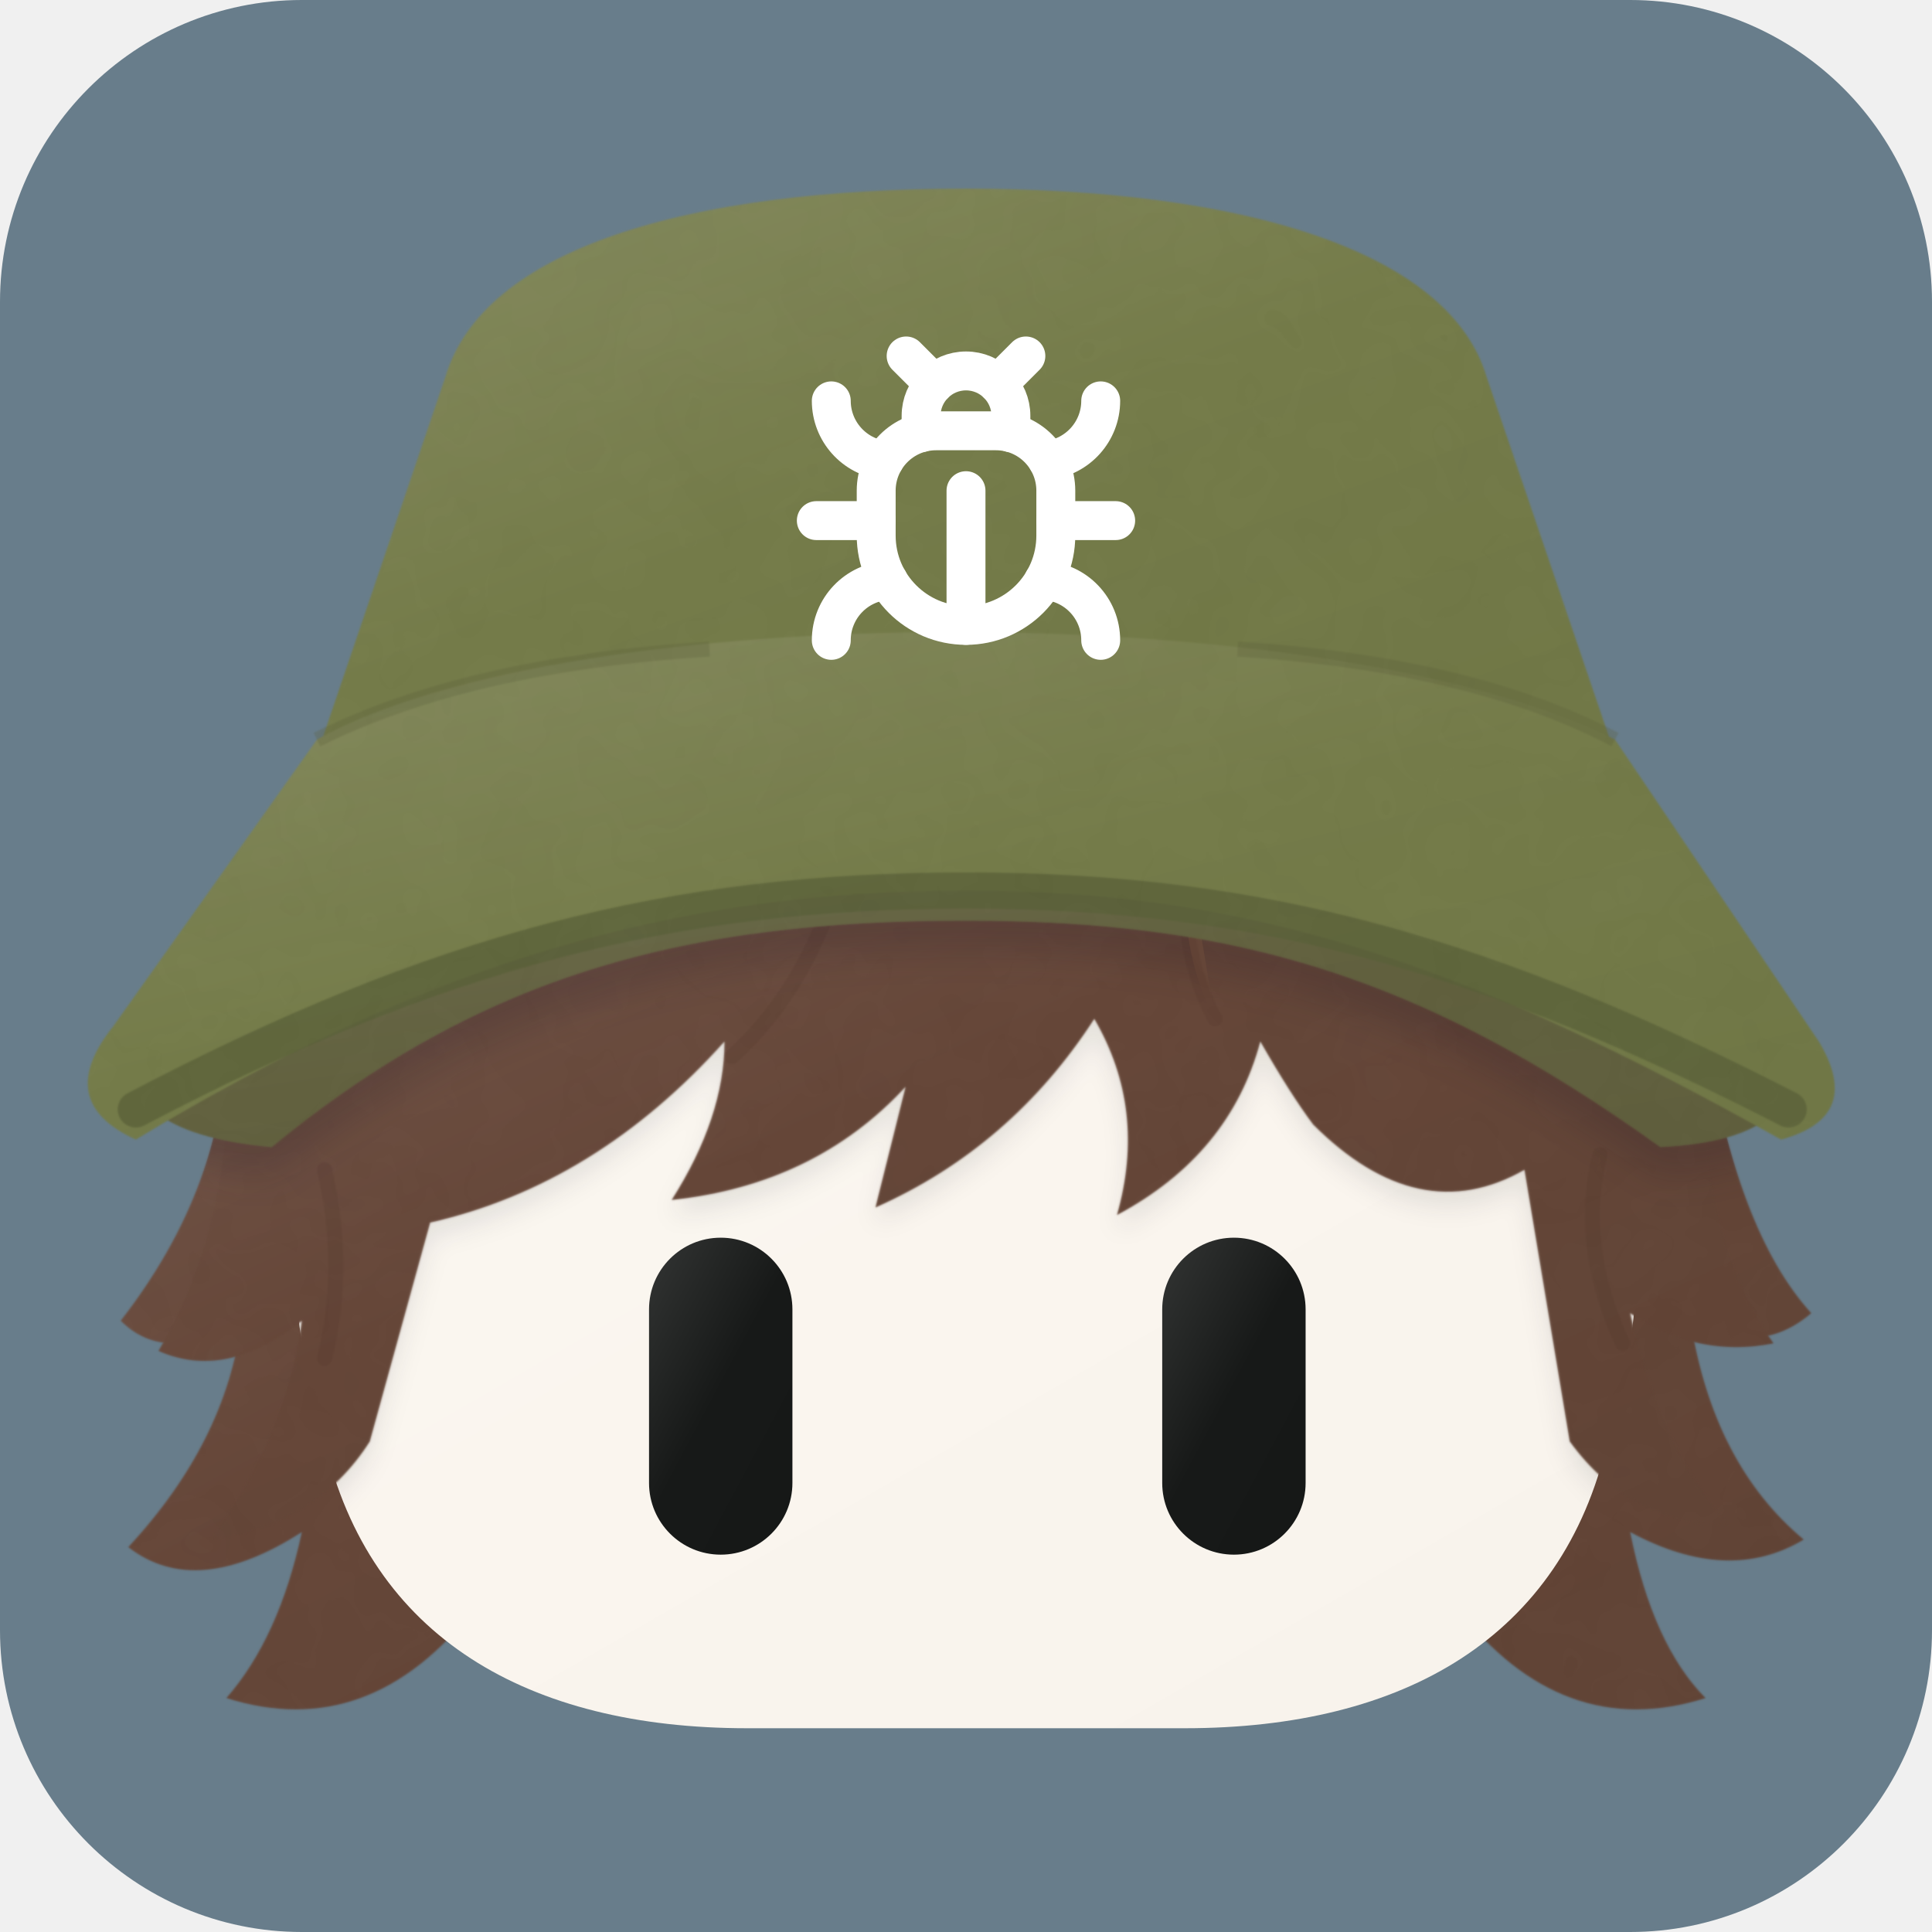
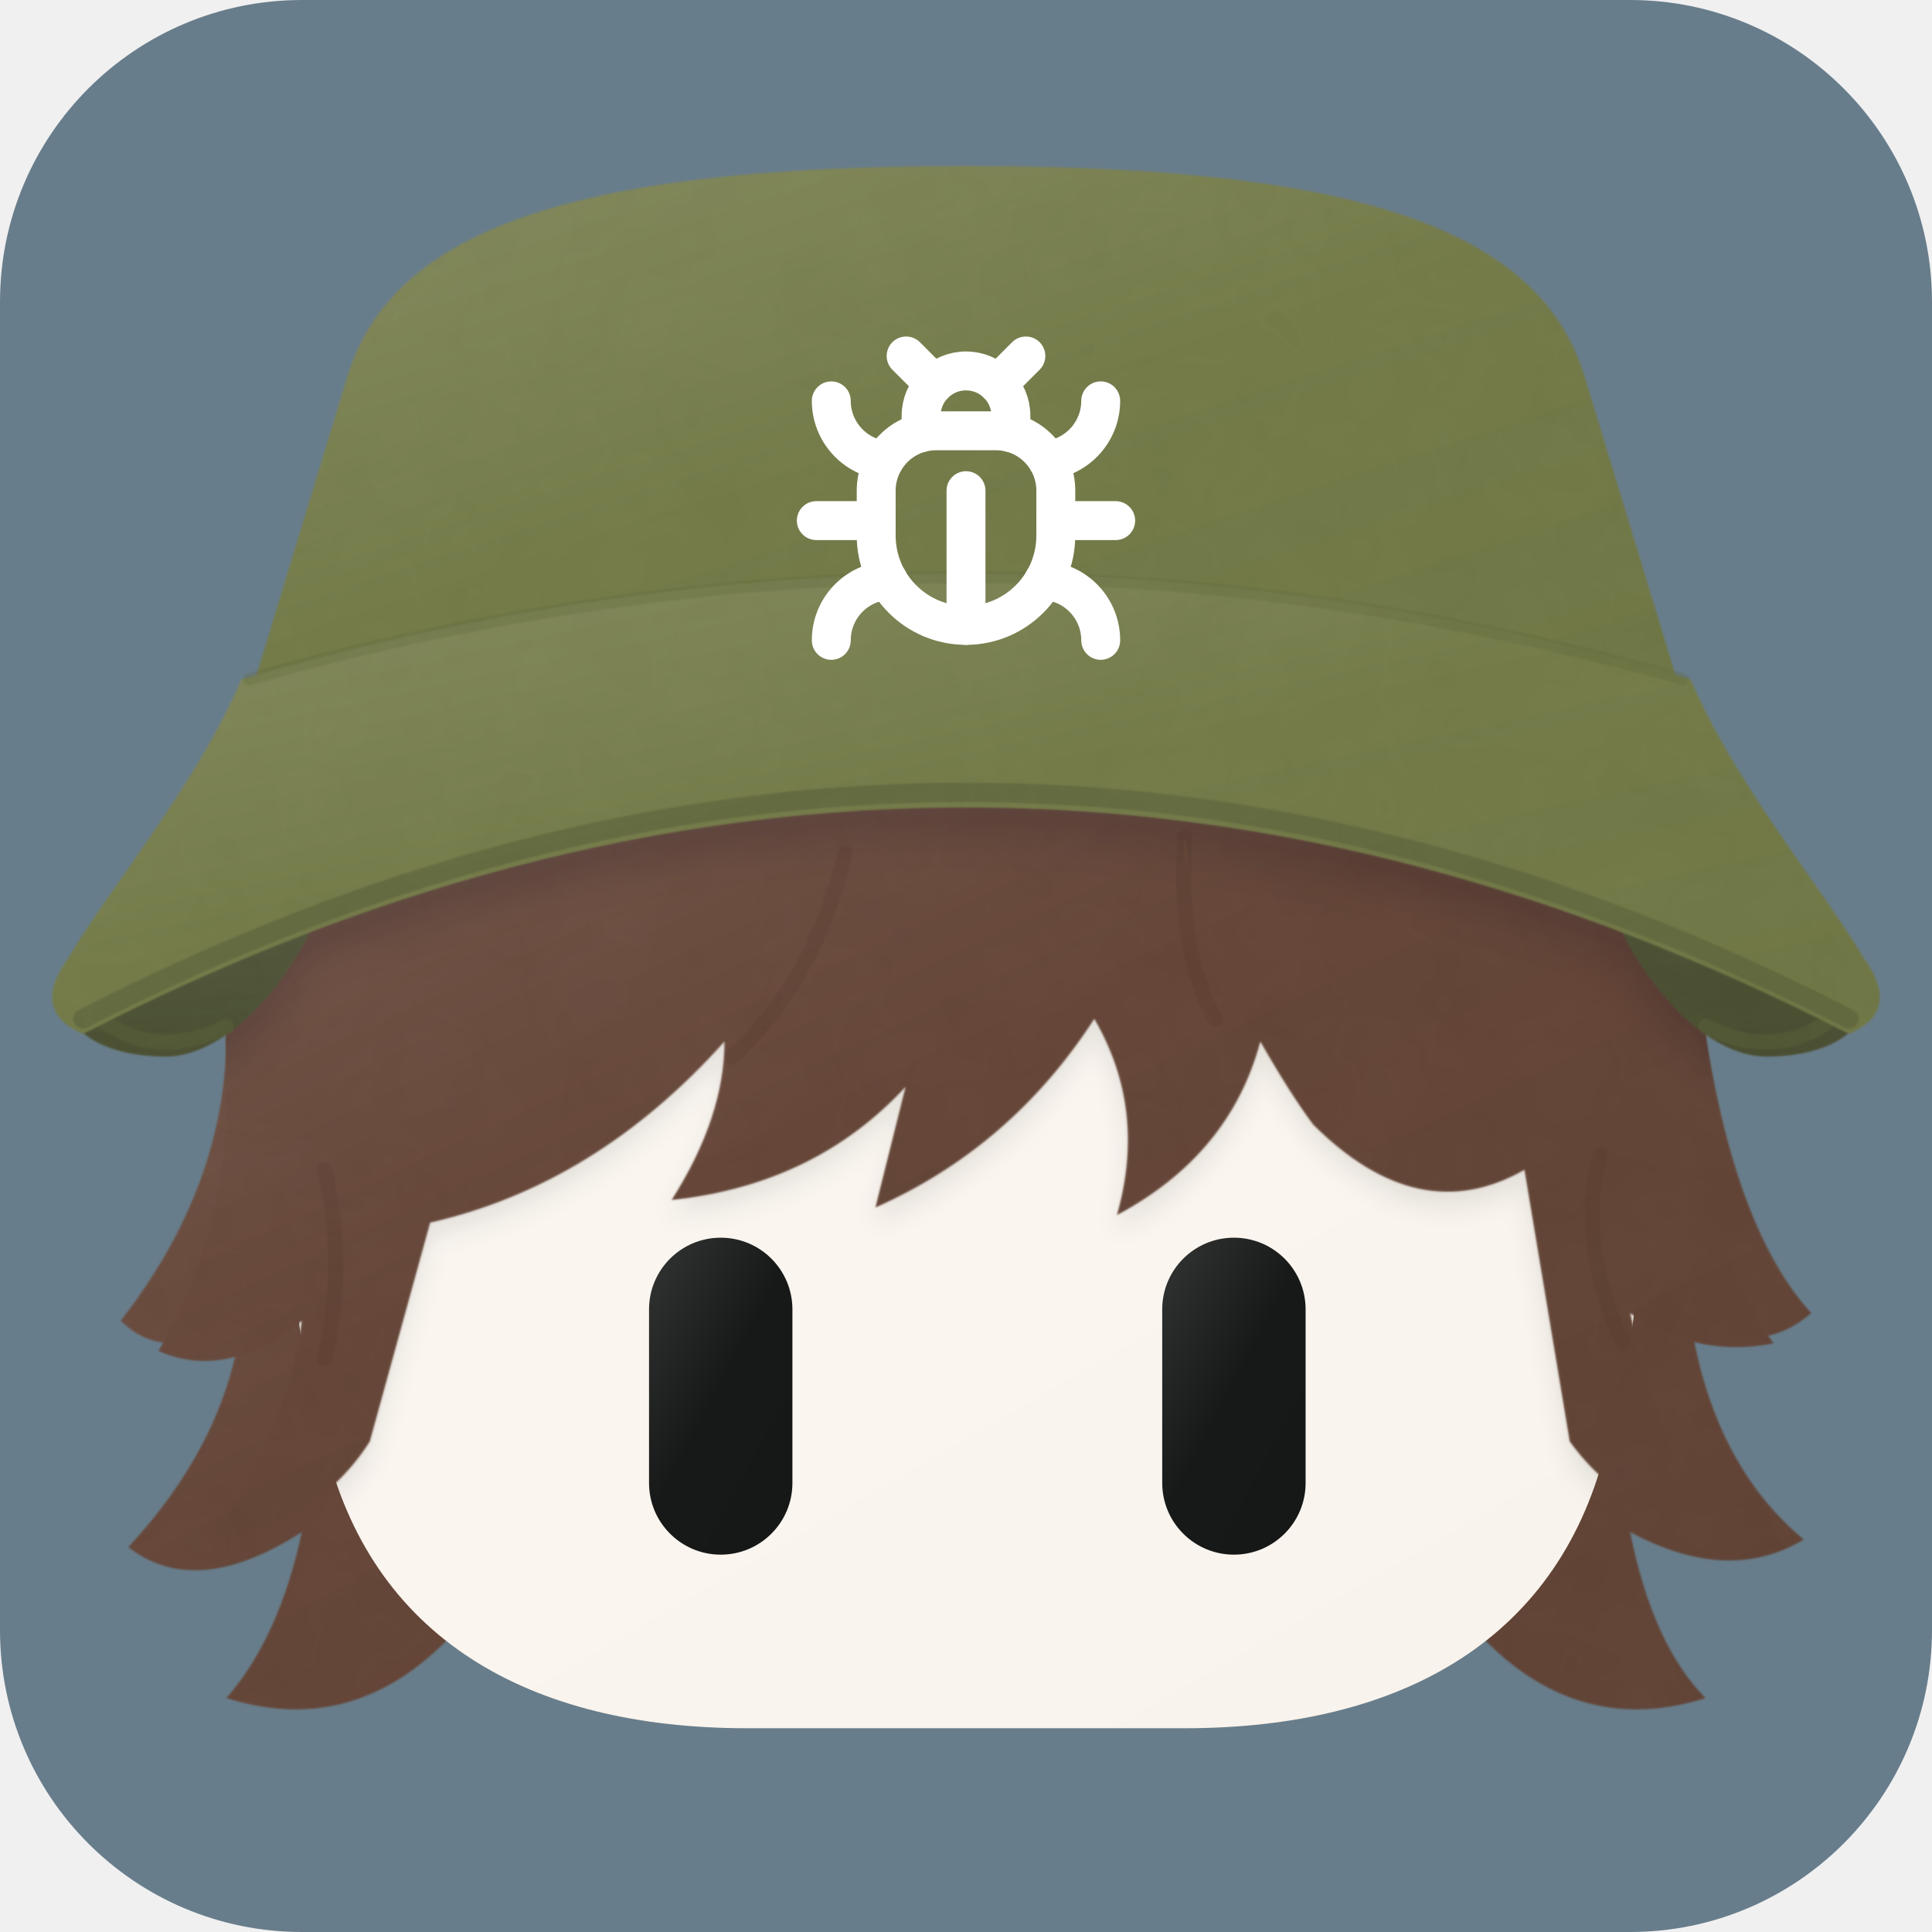
<svg xmlns="http://www.w3.org/2000/svg" viewBox="0 0 256 256" width="256" height="256" role="img">
  <defs>
    <clipPath id="avatar-contact-receiver-fringe-hair-wolf-cut-face-round" clipPathUnits="userSpaceOnUse">
      <path d="M48 124C38 140 36 169 43 191C49 217 70 229 99 229H157C186 229 207 217 213 191C220 169 218 140 208 124C185 105 71 105 48 124Z" fill="#000000" />
    </clipPath>
    <filter id="avatar-contact-shadow-fringe-hair-wolf-cut-face-round" filterUnits="userSpaceOnUse" x="0" y="0" width="256" height="256" color-interpolation-filters="sRGB">
      <feGaussianBlur in="SourceAlpha" stdDeviation="1.6" />
      <feOffset dy="2" result="contact-alpha" />
      <feFlood flood-color="#201a28" flood-opacity="0.09" />
      <feComposite in2="contact-alpha" operator="in" />
    </filter>
    <clipPath id="avatar-contact-receiver-hat-hat-bucket-hair-wolf-cut-hair-wolf-cut-back-face-round" clipPathUnits="userSpaceOnUse">
      <path d="M48 124C38 140 36 169 43 191C49 217 70 229 99 229H157C186 229 207 217 213 191C220 169 218 140 208 124C185 105 71 105 48 124Z" fill="#000000" />
      <path d="M30 140C28 106 68 84 128 84C188 84 227 107 226 140Q225 164 235 178Q225 180 216 174Q220 192 229 202Q216 202 208 191L202 155Q188 163 174 149Q171 145 167 138Q163 153 148 161Q152 147 145 135Q134 152 116 160L120 144Q108 157 89 159Q96 148 96 138Q79 157 57 162L49 191Q42 202 28 204Q38 190 40 175Q30 183 21 179Q31 162 30 140Z" fill="#000000" />
      <path d="M112 113Q108 130 97 140M157 111Q156 126 161 135M43 155Q46 168 43 180M212 153Q209 165 215 178" fill="none" stroke="#000000" stroke-width="2" stroke-opacity="0.18" stroke-linecap="round" />
      <path d="M30 137C26 102 70 83 128 83C186 83 231 102 226 137Q230 163 240 174Q233 180 224 175Q227 194 239 204Q229 210 216 203Q219 218 226 225Q207 231 193 213H63Q49 231 30 225Q37 217 40 203Q26 212 17 205Q30 191 32 175Q22 181 16 175Q30 157 30 137Z" fill="#000000" />
    </clipPath>
    <filter id="avatar-contact-shadow-hat-hat-bucket-hair-wolf-cut-hair-wolf-cut-back-face-round" filterUnits="userSpaceOnUse" x="0" y="0" width="256" height="256" color-interpolation-filters="sRGB">
      <feGaussianBlur in="SourceAlpha" stdDeviation="2.4" />
      <feOffset dy="4" result="contact-alpha" />
      <feFlood flood-color="#201a28" flood-opacity="0.19" />
      <feComposite in2="contact-alpha" operator="in" />
    </filter>
    <filter id="avatar-soft-material-v1" x="-2%" y="-2%" width="104%" height="104%" color-interpolation-filters="sRGB">
      <feTurbulence type="fractalNoise" baseFrequency="0.08" numOctaves="3" seed="17" result="grain" />
      <feColorMatrix in="grain" type="matrix" values="0.213 0.715 0.072 0 0 0.213 0.715 0.072 0 0 0.213 0.715 0.072 0 0 0 0 0 0.03 0" result="faint-grain" />
      <feComposite in="faint-grain" in2="SourceGraphic" operator="in" result="clipped-grain" />
      <feBlend in="SourceGraphic" in2="clipped-grain" mode="soft-light" result="material" />
      <feGaussianBlur in="material" stdDeviation="0.16" />
    </filter>
    <linearGradient id="avatar-face-faf5ee" x1="0%" y1="0%" x2="85%" y2="100%">
      <stop offset="0%" stop-color="#fbf8f2" />
      <stop offset="52%" stop-color="#faf5ee" />
      <stop offset="100%" stop-color="#f8f3ec" />
    </linearGradient>
    <linearGradient id="avatar-hair-654638" x1="0%" y1="0%" x2="85%" y2="100%">
      <stop offset="0%" stop-color="#775c50" />
      <stop offset="52%" stop-color="#654638" />
      <stop offset="100%" stop-color="#614436" />
    </linearGradient>
    <linearGradient id="avatar-hat-747b49" x1="0%" y1="0%" x2="85%" y2="100%">
      <stop offset="0%" stop-color="#858b5f" />
      <stop offset="52%" stop-color="#747b49" />
      <stop offset="100%" stop-color="#707746" />
    </linearGradient>
    <linearGradient id="avatar-eyes-171918" x1="0%" y1="0%" x2="85%" y2="100%">
      <stop offset="0%" stop-color="#333534" />
      <stop offset="52%" stop-color="#171918" />
      <stop offset="100%" stop-color="#161817" />
    </linearGradient>
    <linearGradient id="avatar-badge-ffffff" x1="0%" y1="0%" x2="85%" y2="100%">
      <stop offset="0%" stop-color="#ffffff" />
      <stop offset="52%" stop-color="#ffffff" />
      <stop offset="100%" stop-color="#f6f6f6" />
    </linearGradient>
  </defs>
  <rect width="256" height="256" rx="40" fill="#687d8b" />
  <g color="#4f372c" filter="url(#avatar-soft-material-v1)">
    <path d="M30 137C26 102 70 83 128 83C186 83 231 102 226 137Q230 163 240 174Q233 180 224 175Q227 194 239 204Q229 210 216 203Q219 218 226 225Q207 231 193 213H63Q49 231 30 225Q37 217 40 203Q26 212 17 205Q30 191 32 175Q22 181 16 175Q30 157 30 137Z" fill="url(#avatar-hair-654638)" />
  </g>
  <g color="url(#avatar-face-faf5ee)">
    <path d="M48 124C38 140 36 169 43 191C49 217 70 229 99 229H157C186 229 207 217 213 191C220 169 218 140 208 124C185 105 71 105 48 124Z" fill="url(#avatar-face-faf5ee)" />
  </g>
  <g data-layer="contact-shadow-fringe-hair-wolf-cut-face-round" clip-path="url(#avatar-contact-receiver-fringe-hair-wolf-cut-face-round)">
    <g filter="url(#avatar-contact-shadow-fringe-hair-wolf-cut-face-round)">
      <g color="#000000">
        <path d="M30 140C28 106 68 84 128 84C188 84 227 107 226 140Q225 164 235 178Q225 180 216 174Q220 192 229 202Q216 202 208 191L202 155Q188 163 174 149Q171 145 167 138Q163 153 148 161Q152 147 145 135Q134 152 116 160L120 144Q108 157 89 159Q96 148 96 138Q79 157 57 162L49 191Q42 202 28 204Q38 190 40 175Q30 183 21 179Q31 162 30 140Z" fill="#000000" />
        <path d="M112 113Q108 130 97 140M157 111Q156 126 161 135M43 155Q46 168 43 180M212 153Q209 165 215 178" fill="none" stroke="#000000" stroke-width="2" stroke-opacity="0.18" stroke-linecap="round" />
      </g>
    </g>
  </g>
  <g color="#4f372c" filter="url(#avatar-soft-material-v1)">
    <path d="M30 140C28 106 68 84 128 84C188 84 227 107 226 140Q225 164 235 178Q225 180 216 174Q220 192 229 202Q216 202 208 191L202 155Q188 163 174 149Q171 145 167 138Q163 153 148 161Q152 147 145 135Q134 152 116 160L120 144Q108 157 89 159Q96 148 96 138Q79 157 57 162L49 191Q42 202 28 204Q38 190 40 175Q30 183 21 179Q31 162 30 140Z" fill="url(#avatar-hair-654638)" />
    <path d="M112 113Q108 130 97 140M157 111Q156 126 161 135M43 155Q46 168 43 180M212 153Q209 165 215 178" fill="none" stroke="#4f372c" stroke-width="2" stroke-opacity="0.18" stroke-linecap="round" />
  </g>
  <g data-layer="contact-shadow-hat-hat-bucket-hair-wolf-cut-hair-wolf-cut-back-face-round" clip-path="url(#avatar-contact-receiver-hat-hat-bucket-hair-wolf-cut-hair-wolf-cut-back-face-round)">
    <g filter="url(#avatar-contact-shadow-hat-hat-bucket-hair-wolf-cut-hair-wolf-cut-back-face-round)">
      <g color="#000000">
-         <path d="M42 100L59 50C64 33 91 25 128 25C164 25 192 33 197 50L214 100Q128 76 42 100Z" fill="#000000" />
-         <path d="M18 137C72 104 181 104 237 137Q241 151 220 152C188 129 163 122 128 122C91 122 64 129 36 152Q14 150 18 137Z" fill="#000000" />
-         <path d="M18 137C72 104 181 104 237 137Q241 151 220 152C188 129 163 122 128 122C91 122 64 129 36 152Q14 150 18 137Z" fill="#301a26" fill-opacity="0.26" />
-         <path d="M42 98C76 79 176 79 214 98L241 138Q247 148 236 151C195 128 166 118 128 118C89 118 56 128 18 151Q7 146 15 136Z" fill="#000000" />
-         <path d="M18 147C58 126 89 118 128 118C168 118 198 127 237 147" fill="none" stroke="#000000" stroke-width="4.8" stroke-linecap="round" stroke-opacity="0.76" />
-         <path d="M42 98Q62 88 94 86M164 86Q195 88 214 98" fill="none" stroke="#000000" stroke-width="2" stroke-opacity="0.3" />
+         <path d="M32 96L46 50C52 30 77 22 128 22C179 22 204 30 210 50L224 96Q128 74 32 96Z" fill="#000000" />
+         <path d="M10 128C18 119 33 116 43 119C39 130 30 140 22 140C12 140 6 135 10 128ZM246 128C238 119 223 116 213 119C217 130 226 140 234 140C244 140 250 135 246 128Z" fill="#000000" />
+         <path d="M10 128C18 119 33 116 43 119C39 130 30 140 22 140C12 140 6 135 10 128ZM246 128C238 119 223 116 213 119C217 130 226 140 234 140C244 140 250 135 246 128Z" fill="#171918" fill-opacity="0.42" />
+         <path d="M12 134Q20 141 30 136M244 134Q236 141 226 136" fill="none" stroke="#000000" stroke-width="2" stroke-opacity="0.5" stroke-linecap="round" />
+         <path d="M32 90Q128 62 224 90C230 104 241 117 247 127Q252 134 245 137C208 118 169 107 128 107C87 107 48 118 11 137Q4 134 9 127C15 117 26 104 32 90Z" fill="#000000" />
+         <path d="M11 135C48 116 87 105 128 105C169 105 208 116 245 135" fill="none" stroke="#000000" stroke-width="2.6" stroke-opacity="0.56" stroke-linecap="round" />
+         <path d="M33 90Q128 63 223 90" fill="none" stroke="#000000" stroke-width="1.6" stroke-opacity="0.26" stroke-linecap="round" />
      </g>
    </g>
  </g>
  <g color="#5a6039" filter="url(#avatar-soft-material-v1)">
-     <path d="M42 100L59 50C64 33 91 25 128 25C164 25 192 33 197 50L214 100Q128 76 42 100Z" fill="url(#avatar-hat-747b49)" />
-     <path d="M18 137C72 104 181 104 237 137Q241 151 220 152C188 129 163 122 128 122C91 122 64 129 36 152Q14 150 18 137Z" fill="url(#avatar-hat-747b49)" />
-     <path d="M18 137C72 104 181 104 237 137Q241 151 220 152C188 129 163 122 128 122C91 122 64 129 36 152Q14 150 18 137Z" fill="#301a26" fill-opacity="0.26" />
-     <path d="M42 98C76 79 176 79 214 98L241 138Q247 148 236 151C195 128 166 118 128 118C89 118 56 128 18 151Q7 146 15 136Z" fill="url(#avatar-hat-747b49)" />
-     <path d="M18 147C58 126 89 118 128 118C168 118 198 127 237 147" fill="none" stroke="#5a6039" stroke-width="4.8" stroke-linecap="round" stroke-opacity="0.76" />
-     <path d="M42 98Q62 88 94 86M164 86Q195 88 214 98" fill="none" stroke="#5a6039" stroke-width="2" stroke-opacity="0.3" />
+     <path d="M32 96L46 50C52 30 77 22 128 22C179 22 204 30 210 50L224 96Q128 74 32 96Z" fill="url(#avatar-hat-747b49)" />
+     <path d="M10 128C18 119 33 116 43 119C39 130 30 140 22 140C12 140 6 135 10 128ZM246 128C238 119 223 116 213 119C217 130 226 140 234 140C244 140 250 135 246 128Z" fill="url(#avatar-hat-747b49)" />
+     <path d="M10 128C18 119 33 116 43 119C39 130 30 140 22 140C12 140 6 135 10 128ZM246 128C238 119 223 116 213 119C217 130 226 140 234 140C244 140 250 135 246 128Z" fill="#171918" fill-opacity="0.42" />
+     <path d="M12 134Q20 141 30 136M244 134Q236 141 226 136" fill="none" stroke="#5a6039" stroke-width="2" stroke-opacity="0.5" stroke-linecap="round" />
+     <path d="M32 90Q128 62 224 90C230 104 241 117 247 127Q252 134 245 137C208 118 169 107 128 107C87 107 48 118 11 137Q4 134 9 127C15 117 26 104 32 90Z" fill="url(#avatar-hat-747b49)" />
+     <path d="M11 135C48 116 87 105 128 105C169 105 208 116 245 135" fill="none" stroke="#5a6039" stroke-width="2.6" stroke-opacity="0.56" stroke-linecap="round" />
+     <path d="M33 90Q128 63 223 90" fill="none" stroke="#5a6039" stroke-width="1.6" stroke-opacity="0.26" stroke-linecap="round" />
  </g>
  <g data-layer="hat-badge" transform="translate(128 67) rotate(0) scale(0.85) translate(-128 -64)">
    <g transform="translate(128 64) scale(0.21875) translate(-128 -128)">
      <g color="#ffffff">
        <path d="M12 20v-9" fill="none" stroke="#ffffff" stroke-width="2.6" stroke-linecap="round" stroke-linejoin="round" transform="scale(10.66667)" />
        <path d="M14 7a4 4 0 0 1 4 4v3a6 6 0 0 1-12 0v-3a4 4 0 0 1 4-4z" fill="none" stroke="#ffffff" stroke-width="2.6" stroke-linecap="round" stroke-linejoin="round" transform="scale(10.66667)" />
        <path d="M14.12 3.88 16 2" fill="none" stroke="#ffffff" stroke-width="2.6" stroke-linecap="round" stroke-linejoin="round" transform="scale(10.66667)" />
        <path d="M21 21a4 4 0 0 0-3.81-4" fill="none" stroke="#ffffff" stroke-width="2.6" stroke-linecap="round" stroke-linejoin="round" transform="scale(10.66667)" />
        <path d="M21 5a4 4 0 0 1-3.55 3.97" fill="none" stroke="#ffffff" stroke-width="2.6" stroke-linecap="round" stroke-linejoin="round" transform="scale(10.66667)" />
        <path d="M22 13h-4" fill="none" stroke="#ffffff" stroke-width="2.6" stroke-linecap="round" stroke-linejoin="round" transform="scale(10.66667)" />
        <path d="M3 21a4 4 0 0 1 3.81-4" fill="none" stroke="#ffffff" stroke-width="2.6" stroke-linecap="round" stroke-linejoin="round" transform="scale(10.66667)" />
        <path d="M3 5a4 4 0 0 0 3.55 3.97" fill="none" stroke="#ffffff" stroke-width="2.6" stroke-linecap="round" stroke-linejoin="round" transform="scale(10.66667)" />
        <path d="M6 13H2" fill="none" stroke="#ffffff" stroke-width="2.6" stroke-linecap="round" stroke-linejoin="round" transform="scale(10.66667)" />
        <path d="m8 2 1.88 1.88" fill="none" stroke="#ffffff" stroke-width="2.6" stroke-linecap="round" stroke-linejoin="round" transform="scale(10.66667)" />
        <path d="M9 7.13V6a3 3 0 1 1 6 0v1.13" fill="none" stroke="#ffffff" stroke-width="2.6" stroke-linecap="round" stroke-linejoin="round" transform="scale(10.66667)" />
      </g>
    </g>
  </g>
  <g data-layer="state" data-state="idle">
    <rect x="86" y="164" width="19" height="42" rx="9.5" fill="url(#avatar-eyes-171918)" />
    <rect x="154" y="164" width="19" height="42" rx="9.5" fill="url(#avatar-eyes-171918)" />
  </g>
</svg>
